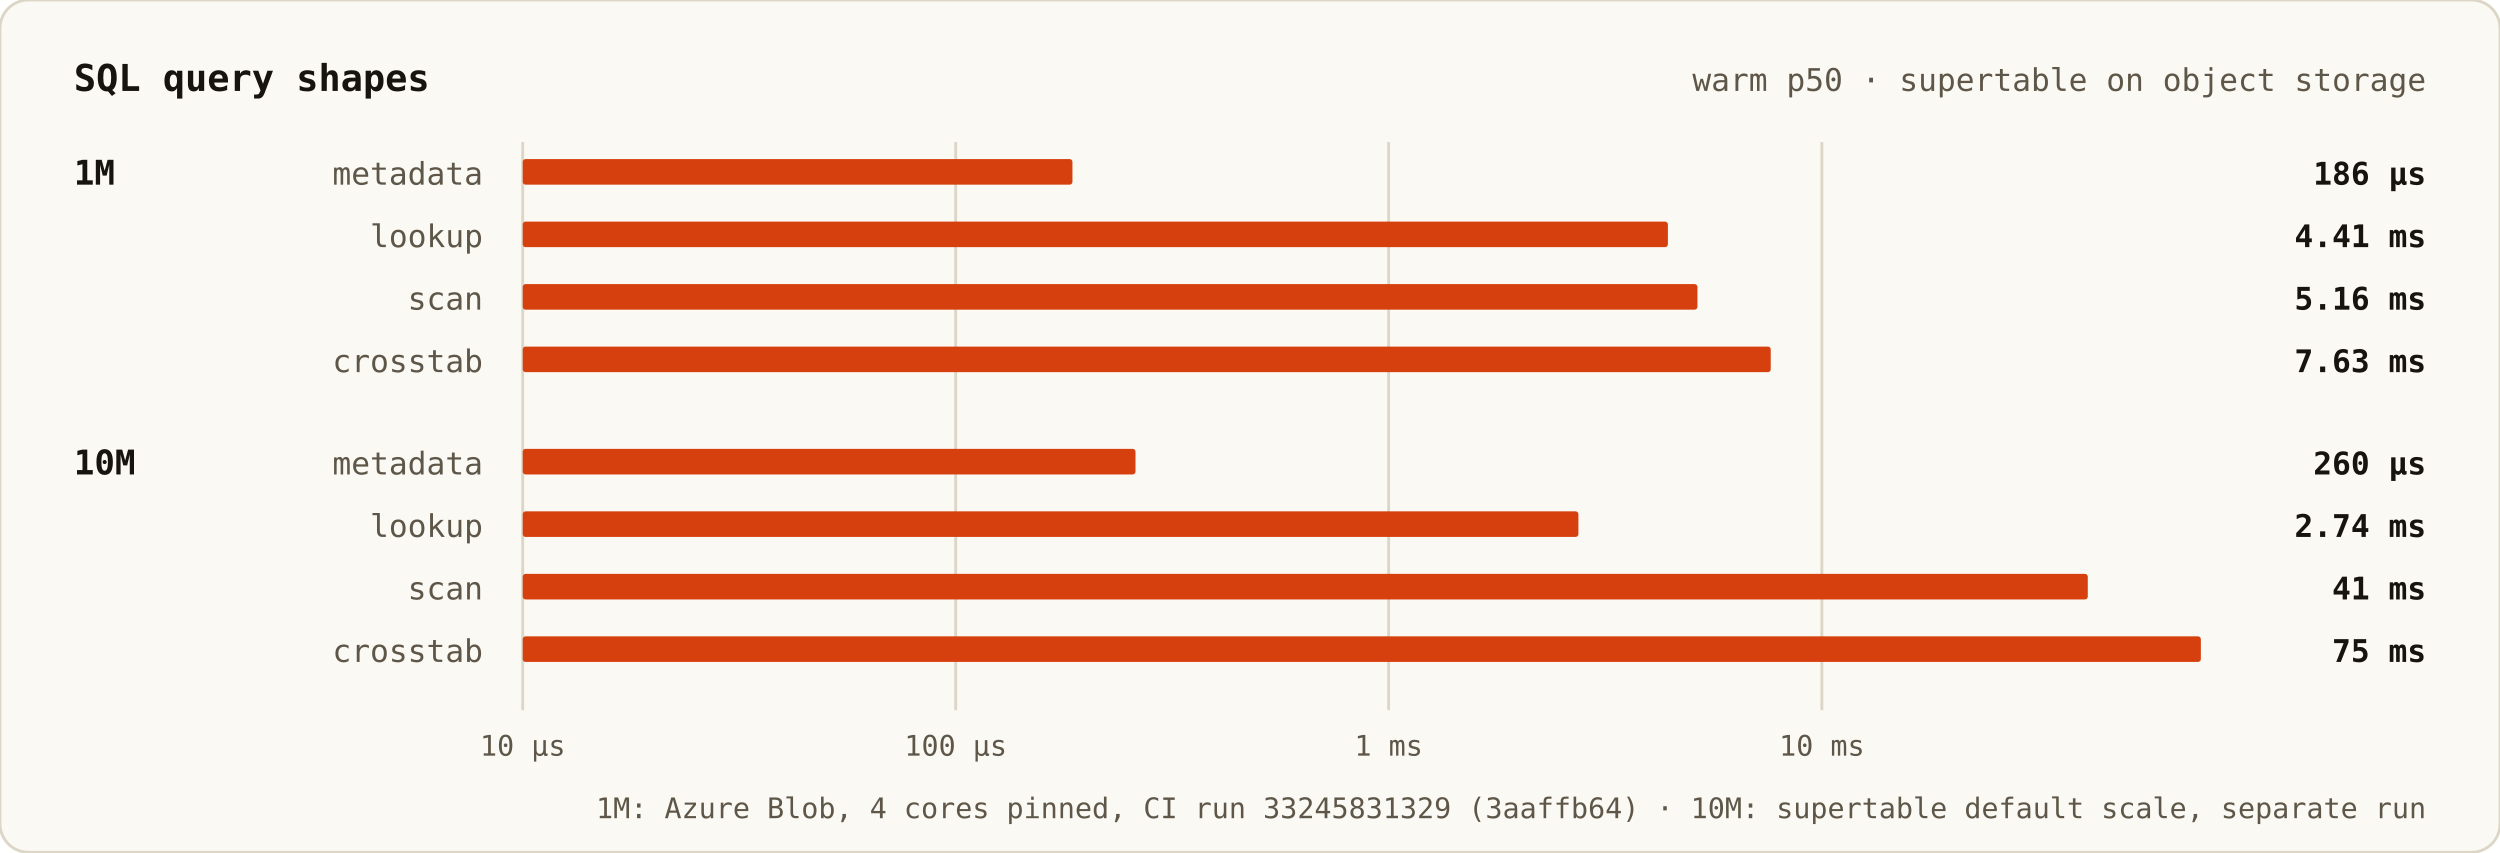
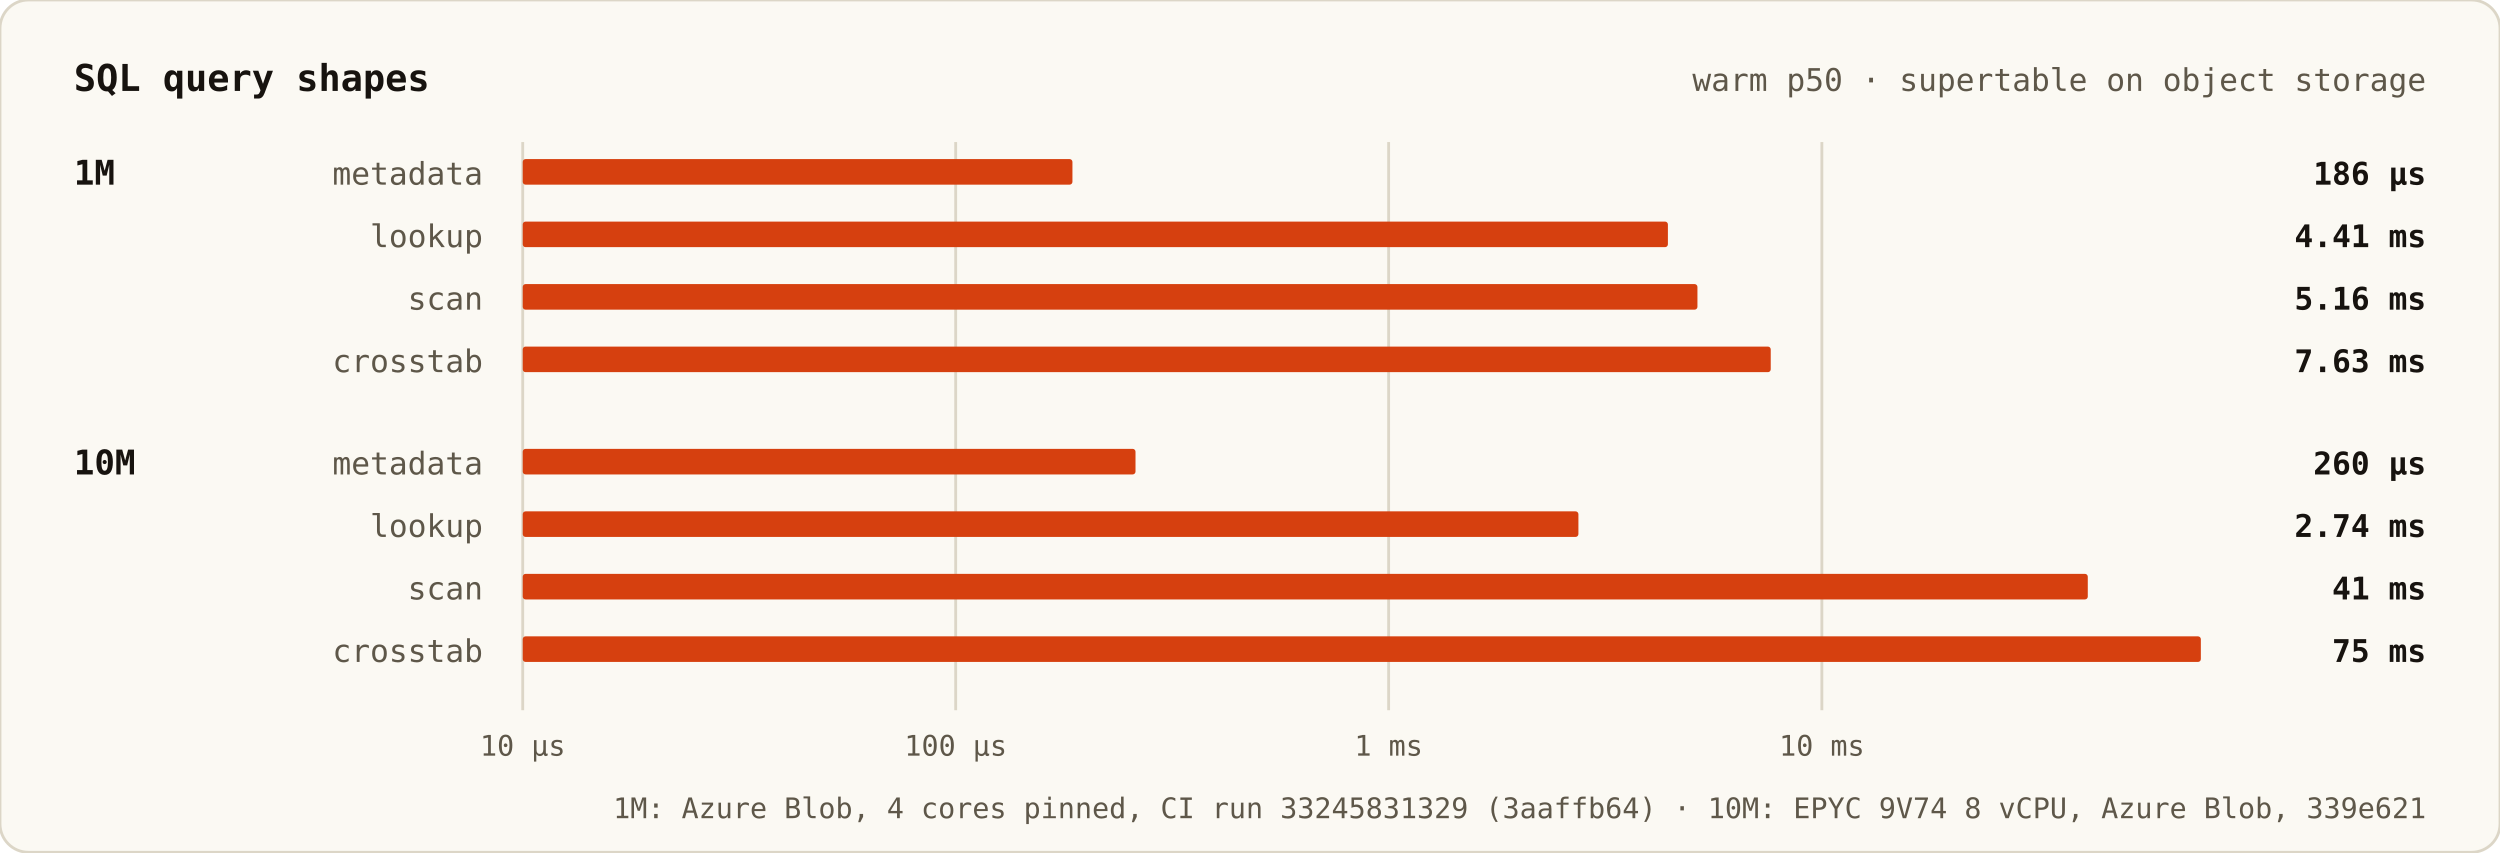
<svg xmlns="http://www.w3.org/2000/svg" width="880" height="300" viewBox="0 0 880 300" role="img">
  <rect width="880" height="300" rx="10" fill="#FBF9F3" stroke="#DCD6C7" />
  <text x="26.0" y="32.0" font-family="ui-monospace, SFMono-Regular, Menlo, Consolas, monospace" font-size="13" fill="#17130F" font-weight="600">SQL query shapes</text>
  <text x="854.0" y="32.0" font-family="ui-monospace, SFMono-Regular, Menlo, Consolas, monospace" font-size="11" fill="#5E5749" text-anchor="end">warm p50 · supertable on object storage</text>
  <line x1="184.0" y1="50" x2="184.0" y2="250" stroke="#DCD6C7" />
  <text x="184.0" y="266.0" font-family="ui-monospace, SFMono-Regular, Menlo, Consolas, monospace" font-size="10" fill="#5E5749" text-anchor="middle">10 µs</text>
  <line x1="336.4" y1="50" x2="336.4" y2="250" stroke="#DCD6C7" />
  <text x="336.4" y="266.0" font-family="ui-monospace, SFMono-Regular, Menlo, Consolas, monospace" font-size="10" fill="#5E5749" text-anchor="middle">100 µs</text>
  <line x1="488.8" y1="50" x2="488.8" y2="250" stroke="#DCD6C7" />
  <text x="488.8" y="266.0" font-family="ui-monospace, SFMono-Regular, Menlo, Consolas, monospace" font-size="10" fill="#5E5749" text-anchor="middle">1 ms</text>
  <line x1="641.3" y1="50" x2="641.3" y2="250" stroke="#DCD6C7" />
  <text x="641.3" y="266.0" font-family="ui-monospace, SFMono-Regular, Menlo, Consolas, monospace" font-size="10" fill="#5E5749" text-anchor="middle">10 ms</text>
  <text x="26.0" y="65.0" font-family="ui-monospace, SFMono-Regular, Menlo, Consolas, monospace" font-size="12" fill="#17130F" font-weight="600">1M</text>
  <text x="170.0" y="65.0" font-family="ui-monospace, SFMono-Regular, Menlo, Consolas, monospace" font-size="11" fill="#5E5749" text-anchor="end">metadata</text>
  <rect x="184" y="56" width="193.5" height="9" rx="1" fill="#D6400F" />
  <text x="854.0" y="65.0" font-family="ui-monospace, SFMono-Regular, Menlo, Consolas, monospace" font-size="11" fill="#17130F" font-weight="600" text-anchor="end">186 µs</text>
  <text x="170.0" y="87.0" font-family="ui-monospace, SFMono-Regular, Menlo, Consolas, monospace" font-size="11" fill="#5E5749" text-anchor="end">lookup</text>
  <rect x="184" y="78" width="403.1" height="9" rx="1" fill="#D6400F" />
  <text x="854.0" y="87.0" font-family="ui-monospace, SFMono-Regular, Menlo, Consolas, monospace" font-size="11" fill="#17130F" font-weight="600" text-anchor="end">4.41 ms</text>
  <text x="170.0" y="109.0" font-family="ui-monospace, SFMono-Regular, Menlo, Consolas, monospace" font-size="11" fill="#5E5749" text-anchor="end">scan</text>
  <rect x="184" y="100" width="413.5" height="9" rx="1" fill="#D6400F" />
  <text x="854.0" y="109.0" font-family="ui-monospace, SFMono-Regular, Menlo, Consolas, monospace" font-size="11" fill="#17130F" font-weight="600" text-anchor="end">5.16 ms</text>
  <text x="170.0" y="131.0" font-family="ui-monospace, SFMono-Regular, Menlo, Consolas, monospace" font-size="11" fill="#5E5749" text-anchor="end">crosstab</text>
  <rect x="184" y="122" width="439.3" height="9" rx="1" fill="#D6400F" />
  <text x="854.0" y="131.0" font-family="ui-monospace, SFMono-Regular, Menlo, Consolas, monospace" font-size="11" fill="#17130F" font-weight="600" text-anchor="end">7.63 ms</text>
  <text x="26.0" y="167.0" font-family="ui-monospace, SFMono-Regular, Menlo, Consolas, monospace" font-size="12" fill="#17130F" font-weight="600">10M</text>
  <text x="170.0" y="167.0" font-family="ui-monospace, SFMono-Regular, Menlo, Consolas, monospace" font-size="11" fill="#5E5749" text-anchor="end">metadata</text>
  <rect x="184" y="158" width="215.7" height="9" rx="1" fill="#D6400F" />
  <text x="854.0" y="167.0" font-family="ui-monospace, SFMono-Regular, Menlo, Consolas, monospace" font-size="11" fill="#17130F" font-weight="600" text-anchor="end">260 µs</text>
  <text x="170.0" y="189.0" font-family="ui-monospace, SFMono-Regular, Menlo, Consolas, monospace" font-size="11" fill="#5E5749" text-anchor="end">lookup</text>
  <rect x="184" y="180" width="371.6" height="9" rx="1" fill="#D6400F" />
  <text x="854.0" y="189.0" font-family="ui-monospace, SFMono-Regular, Menlo, Consolas, monospace" font-size="11" fill="#17130F" font-weight="600" text-anchor="end">2.74 ms</text>
  <text x="170.0" y="211.0" font-family="ui-monospace, SFMono-Regular, Menlo, Consolas, monospace" font-size="11" fill="#5E5749" text-anchor="end">scan</text>
  <rect x="184" y="202" width="550.9" height="9" rx="1" fill="#D6400F" />
  <text x="854.0" y="211.0" font-family="ui-monospace, SFMono-Regular, Menlo, Consolas, monospace" font-size="11" fill="#17130F" font-weight="600" text-anchor="end">41 ms</text>
  <text x="170.0" y="233.0" font-family="ui-monospace, SFMono-Regular, Menlo, Consolas, monospace" font-size="11" fill="#5E5749" text-anchor="end">crosstab</text>
  <rect x="184" y="224" width="590.7" height="9" rx="1" fill="#D6400F" />
  <text x="854.0" y="233.0" font-family="ui-monospace, SFMono-Regular, Menlo, Consolas, monospace" font-size="11" fill="#17130F" font-weight="600" text-anchor="end">75 ms</text>
-   <text x="854.0" y="288.0" font-family="ui-monospace, SFMono-Regular, Menlo, Consolas, monospace" font-size="10" fill="#5E5749" text-anchor="end">1M: Azure Blob, 4 cores pinned, CI run 33245831329 (3aaffb64) · 10M: supertable default scale, separate run</text>
+   <text x="854.0" y="288.0" font-family="ui-monospace, SFMono-Regular, Menlo, Consolas, monospace" font-size="10" fill="#5E5749" text-anchor="end">1M: Azure Blob, 4 cores pinned, CI run 33245831329 (3aaffb64) · 10M: EPYC 9V74 8 vCPU, Azure Blob, 339e621</text>
</svg>
